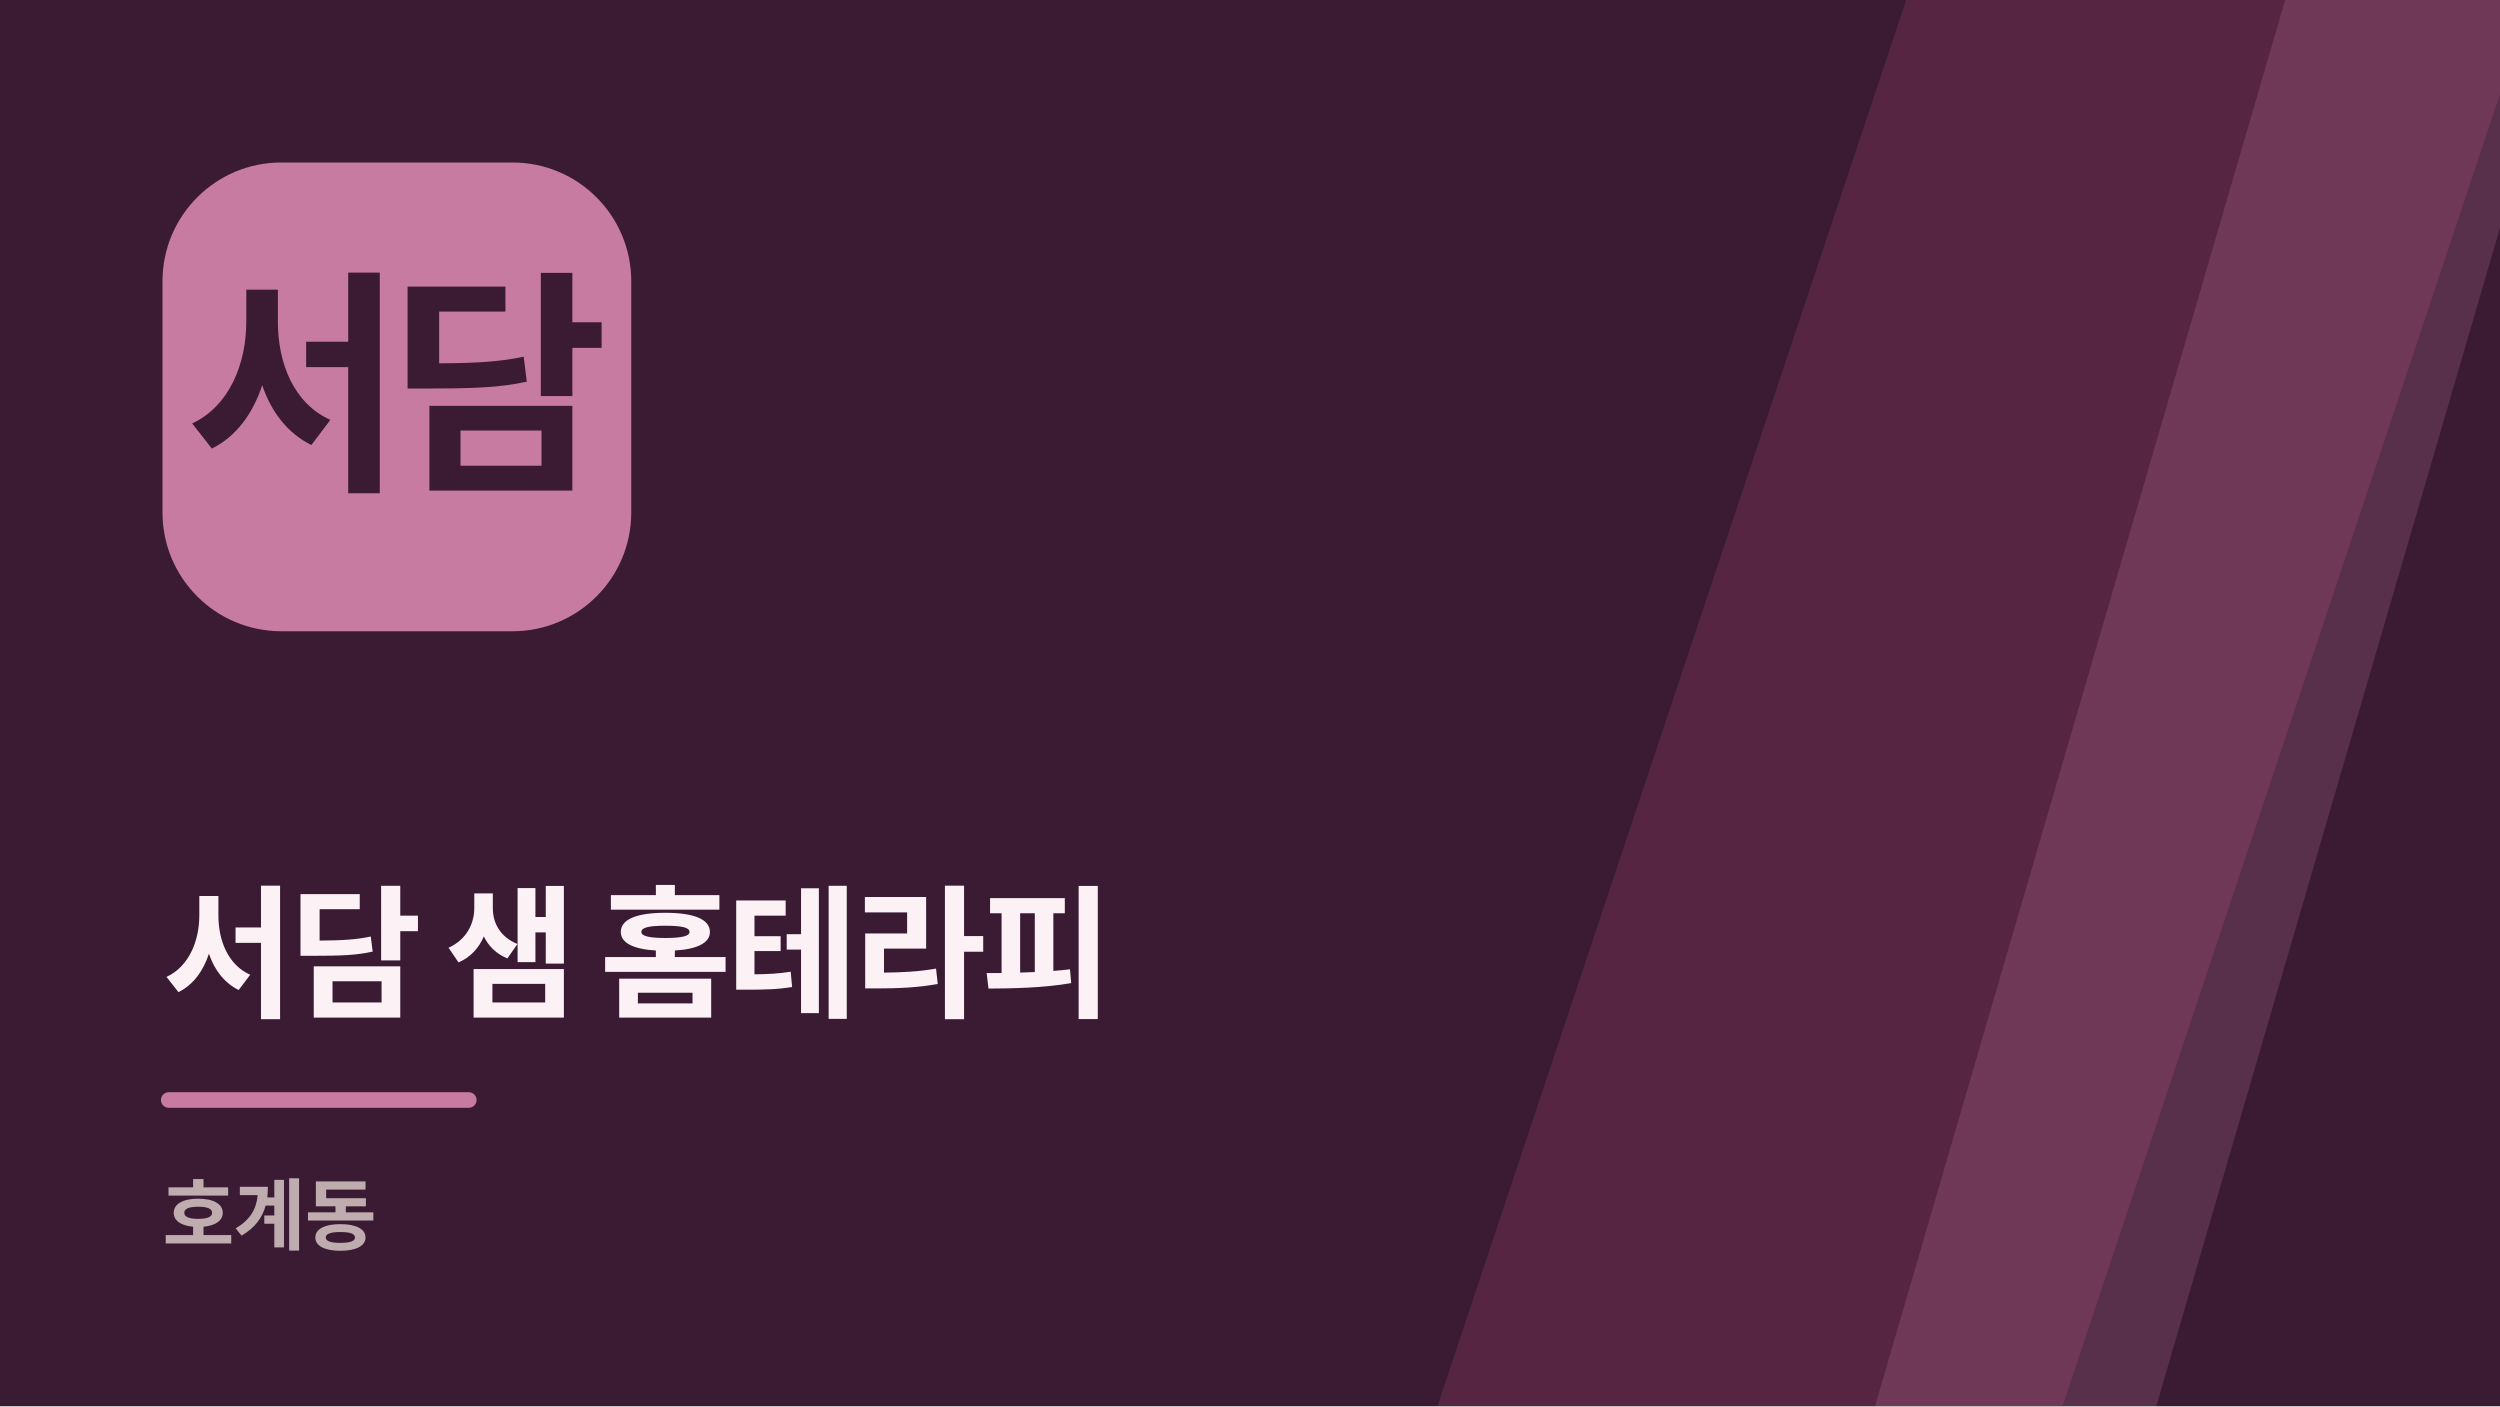
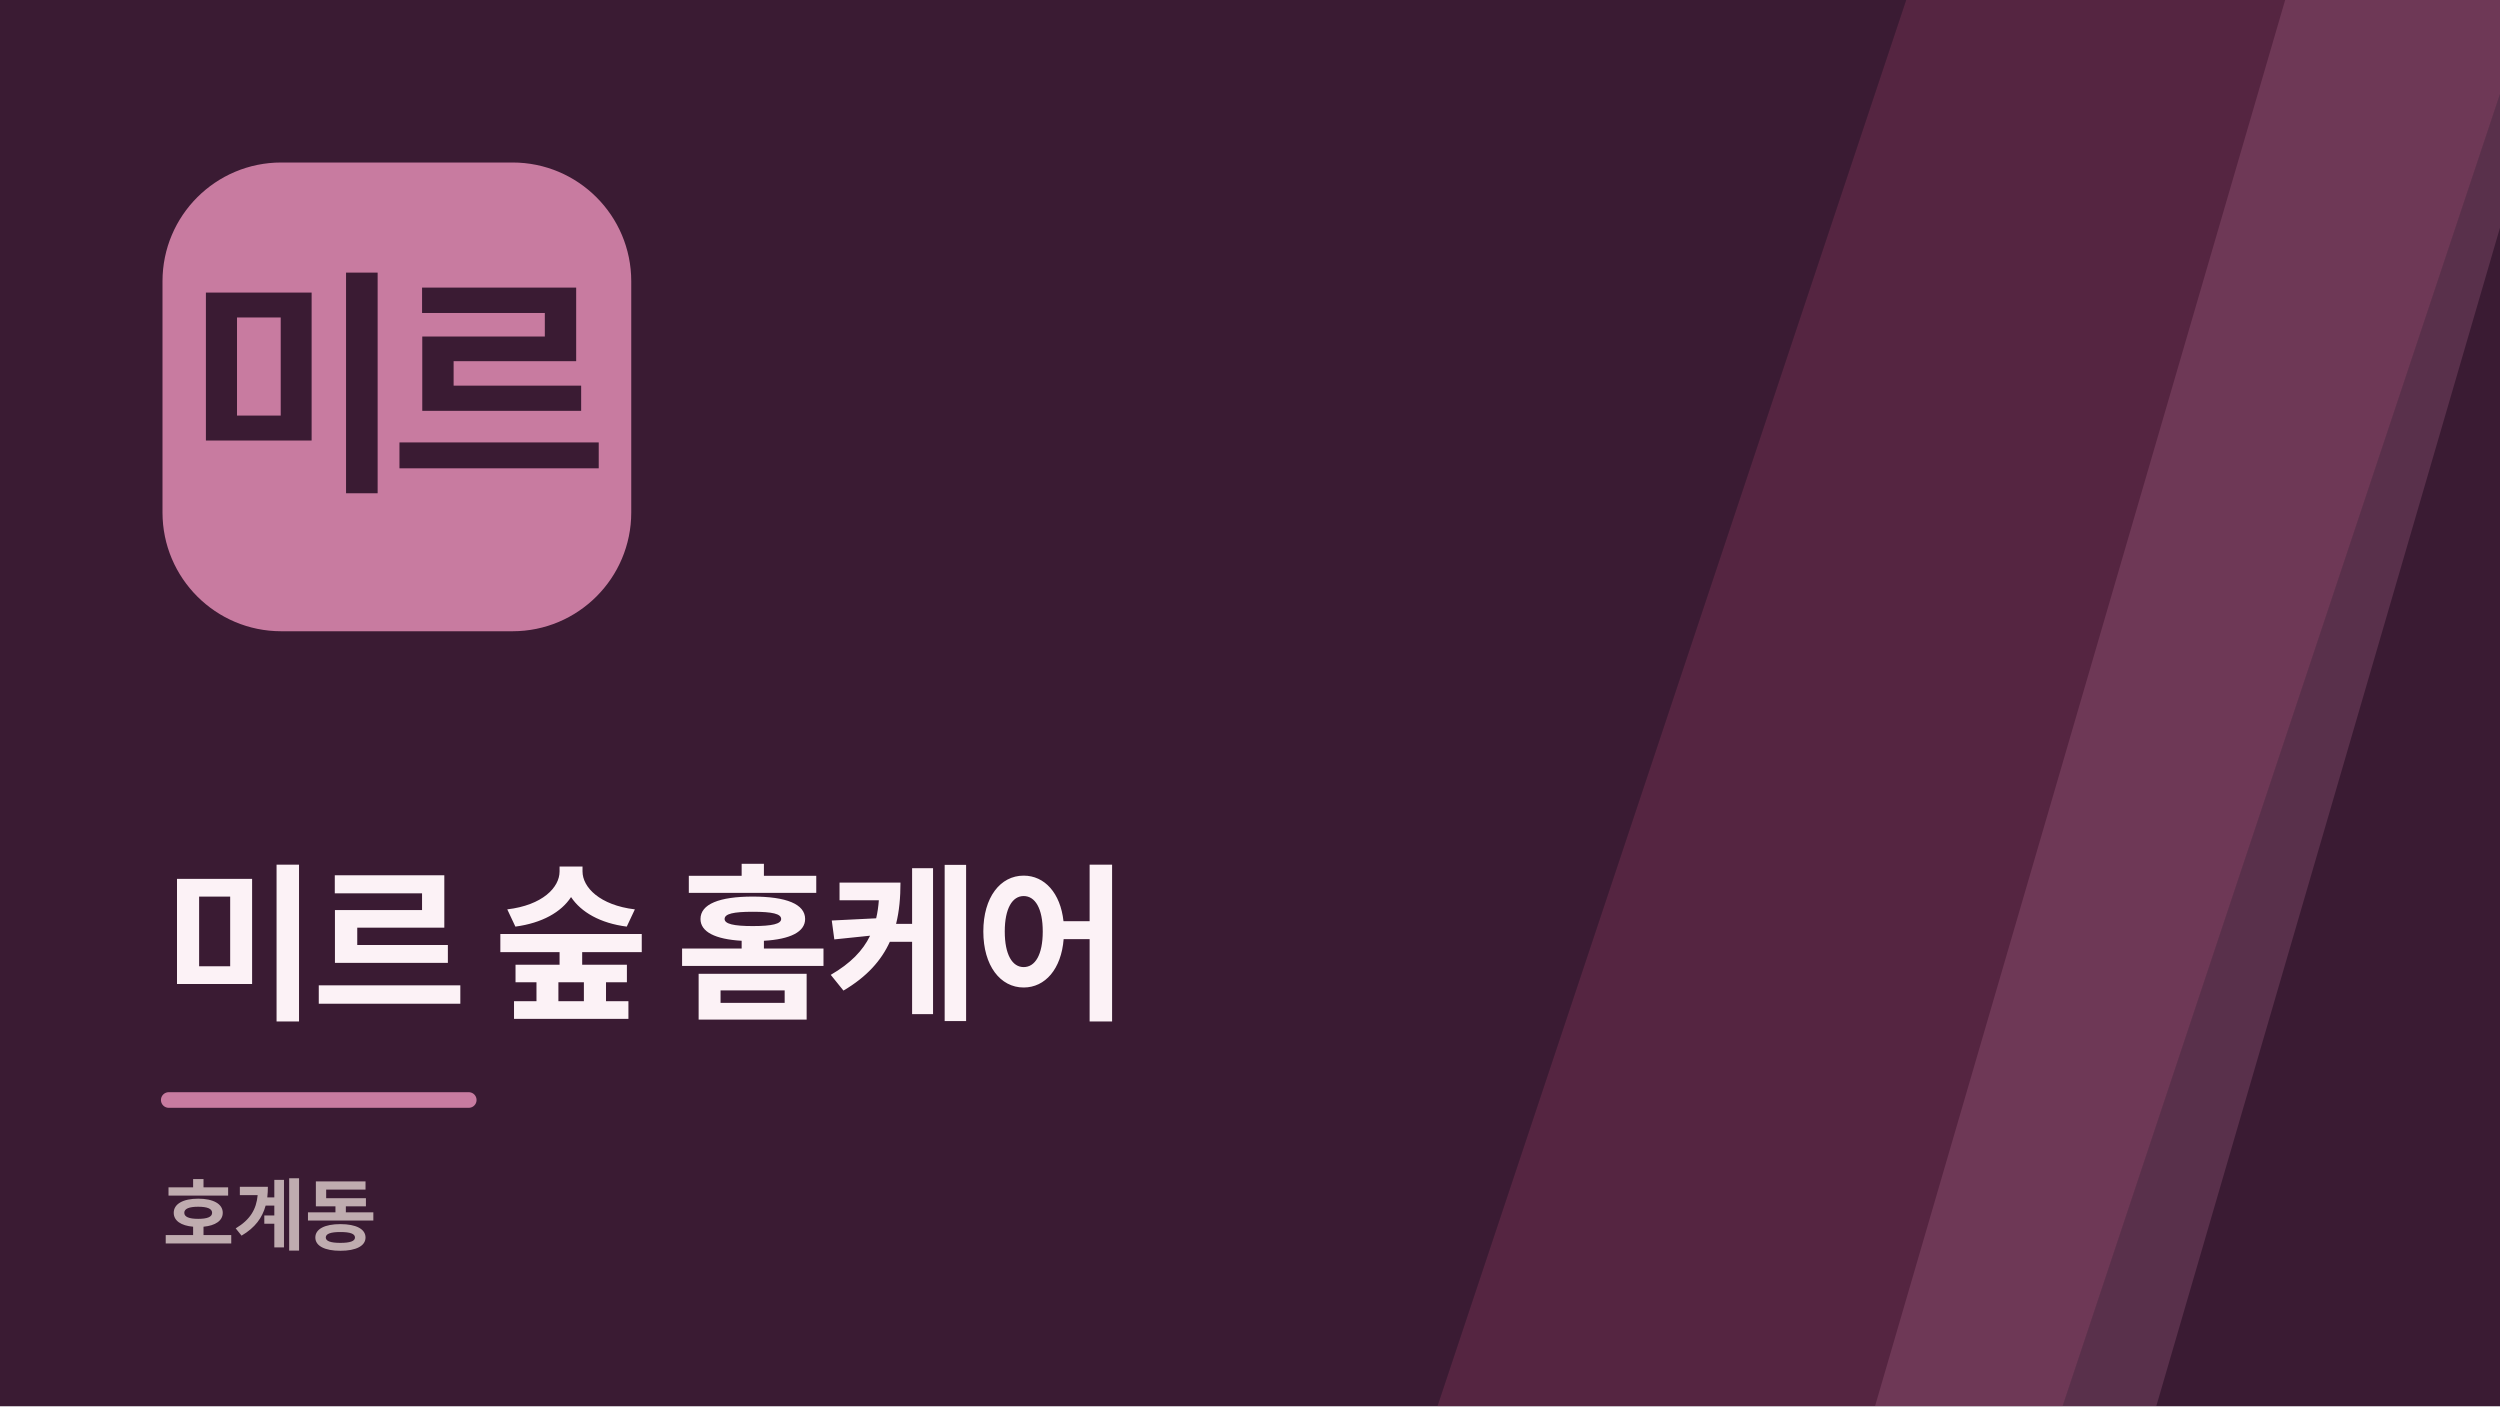
- <svg xmlns="http://www.w3.org/2000/svg" viewBox="0 0 800 450" role="img" preserveAspectRatio="xMidYMid slice" aria-label="서담 샘 홈테라피 홈타이 · 홈케어 이미지">
+ <svg xmlns="http://www.w3.org/2000/svg" viewBox="0 0 800 450" role="img" preserveAspectRatio="xMidYMid slice" aria-label="미르 숲 홈케어 홈타이 · 홈케어 이미지">
  <defs>
    <pattern id="sd4360302" width="22" height="22" patternUnits="userSpaceOnUse">
      <circle cx="3" cy="3" r="2.3" fill="#F3E3DF" opacity=".34" />
    </pattern>
    <style> .k-ss-m{font-family:'Pretendard Variable',Pretendard,-apple-system,'Apple SD Gothic Neo','Noto Sans KR',sans-serif;font-weight:900;letter-spacing:-.06em} .k-ss-n{font-family:'Pretendard Variable',Pretendard,-apple-system,'Apple SD Gothic Neo','Noto Sans KR',sans-serif;font-weight:850;letter-spacing:-.035em} .k-ss-s{font-family:'Pretendard Variable',Pretendard,-apple-system,'Apple SD Gothic Neo','Noto Sans KR',sans-serif;font-weight:650;letter-spacing:-.01em} </style>
  </defs>
  <rect width="800" height="450" fill="#3A1B33" />
  <path d="M620 -30 L820 -30 L660 450 L460 450Z" fill="#70304F" opacity=".5" />
  <path d="M740 -30 L830 -30 L690 450 L600 450Z" fill="#C87BA0" opacity=".22" />
  <rect x="52" y="52" width="150" height="150" rx="38" fill="#C87BA0" />
-   <text class="k-ss-m" x="127" y="151" text-anchor="middle" font-size="76" fill="#3A1B33">서담</text>
-   <text class="k-ss-n" x="52" y="322" font-size="46" fill="#FCF2F6">서담 샘 홈테라피</text>
+   <text class="k-ss-m" x="127" y="151" text-anchor="middle" font-size="76" fill="#3A1B33">미르</text>
+   <text class="k-ss-n" x="52" y="322" font-size="54" fill="#FCF2F6">미르 숲 홈케어</text>
  <line x1="54" y1="352" x2="150" y2="352" stroke="#C87BA0" stroke-width="5" stroke-linecap="round" />
  <text class="k-ss-s" x="52" y="398" font-size="25" fill="#F3E3DF" fill-opacity=".72">호계동</text>
</svg>
